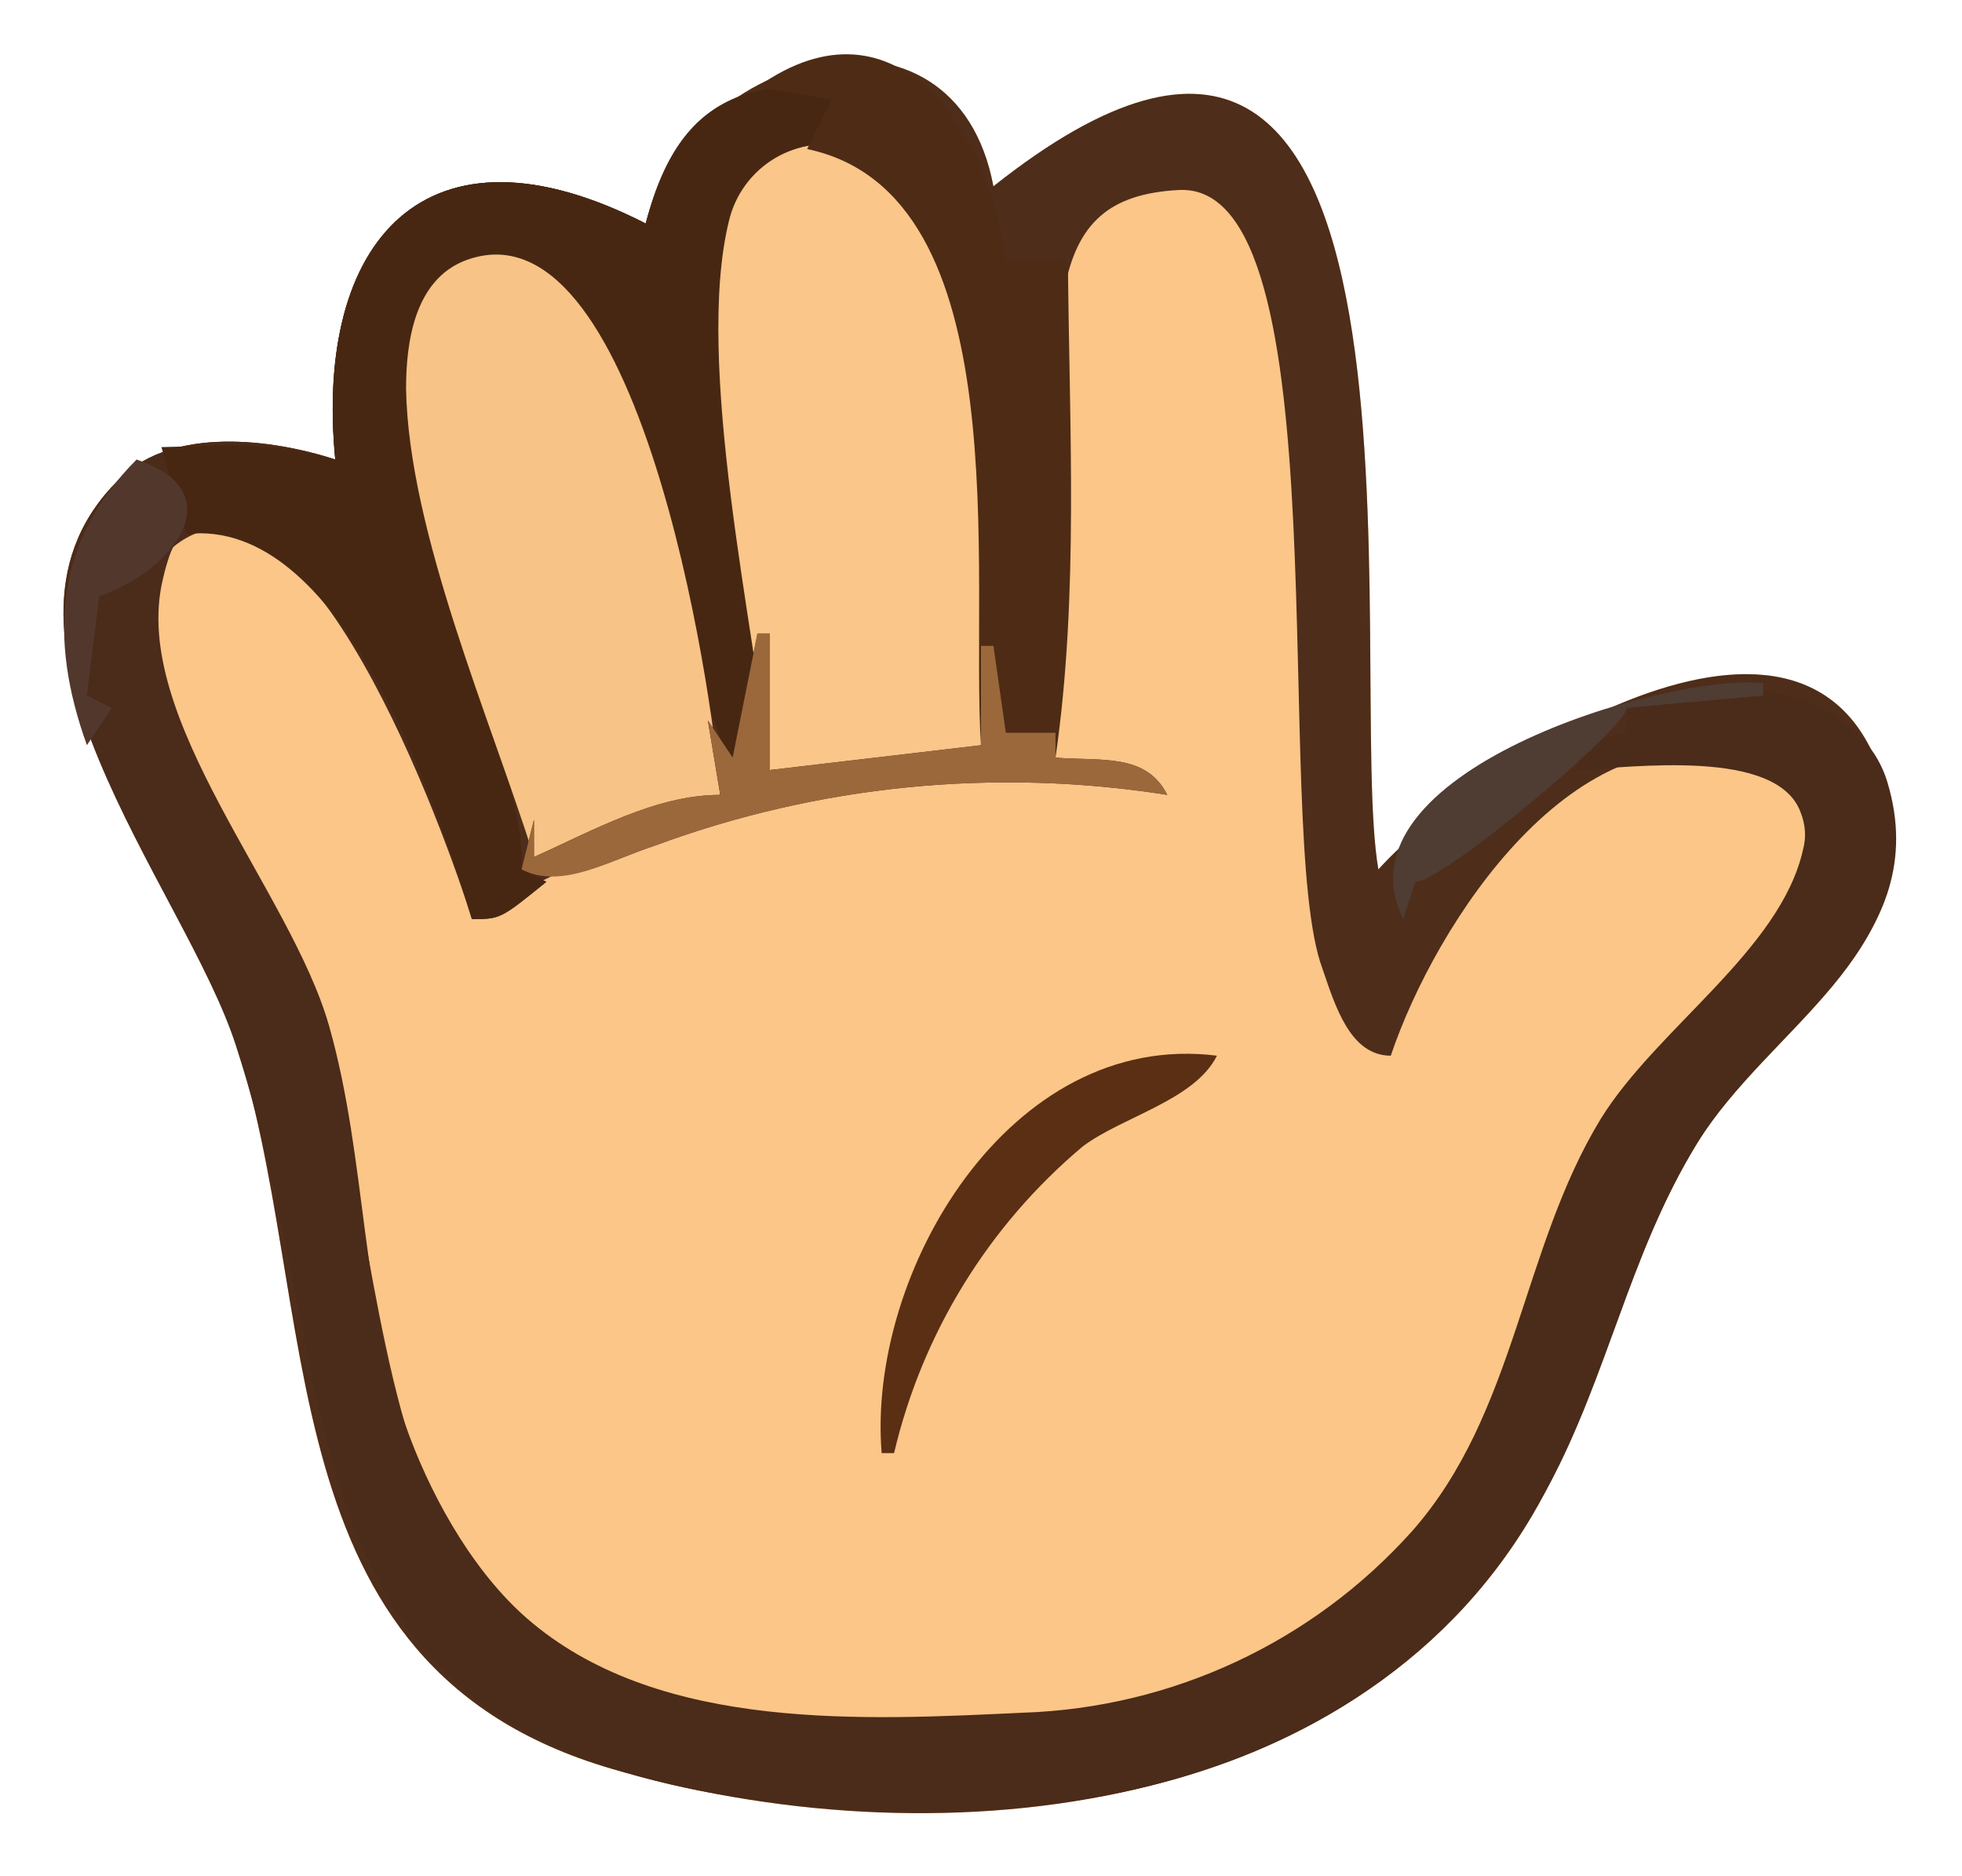
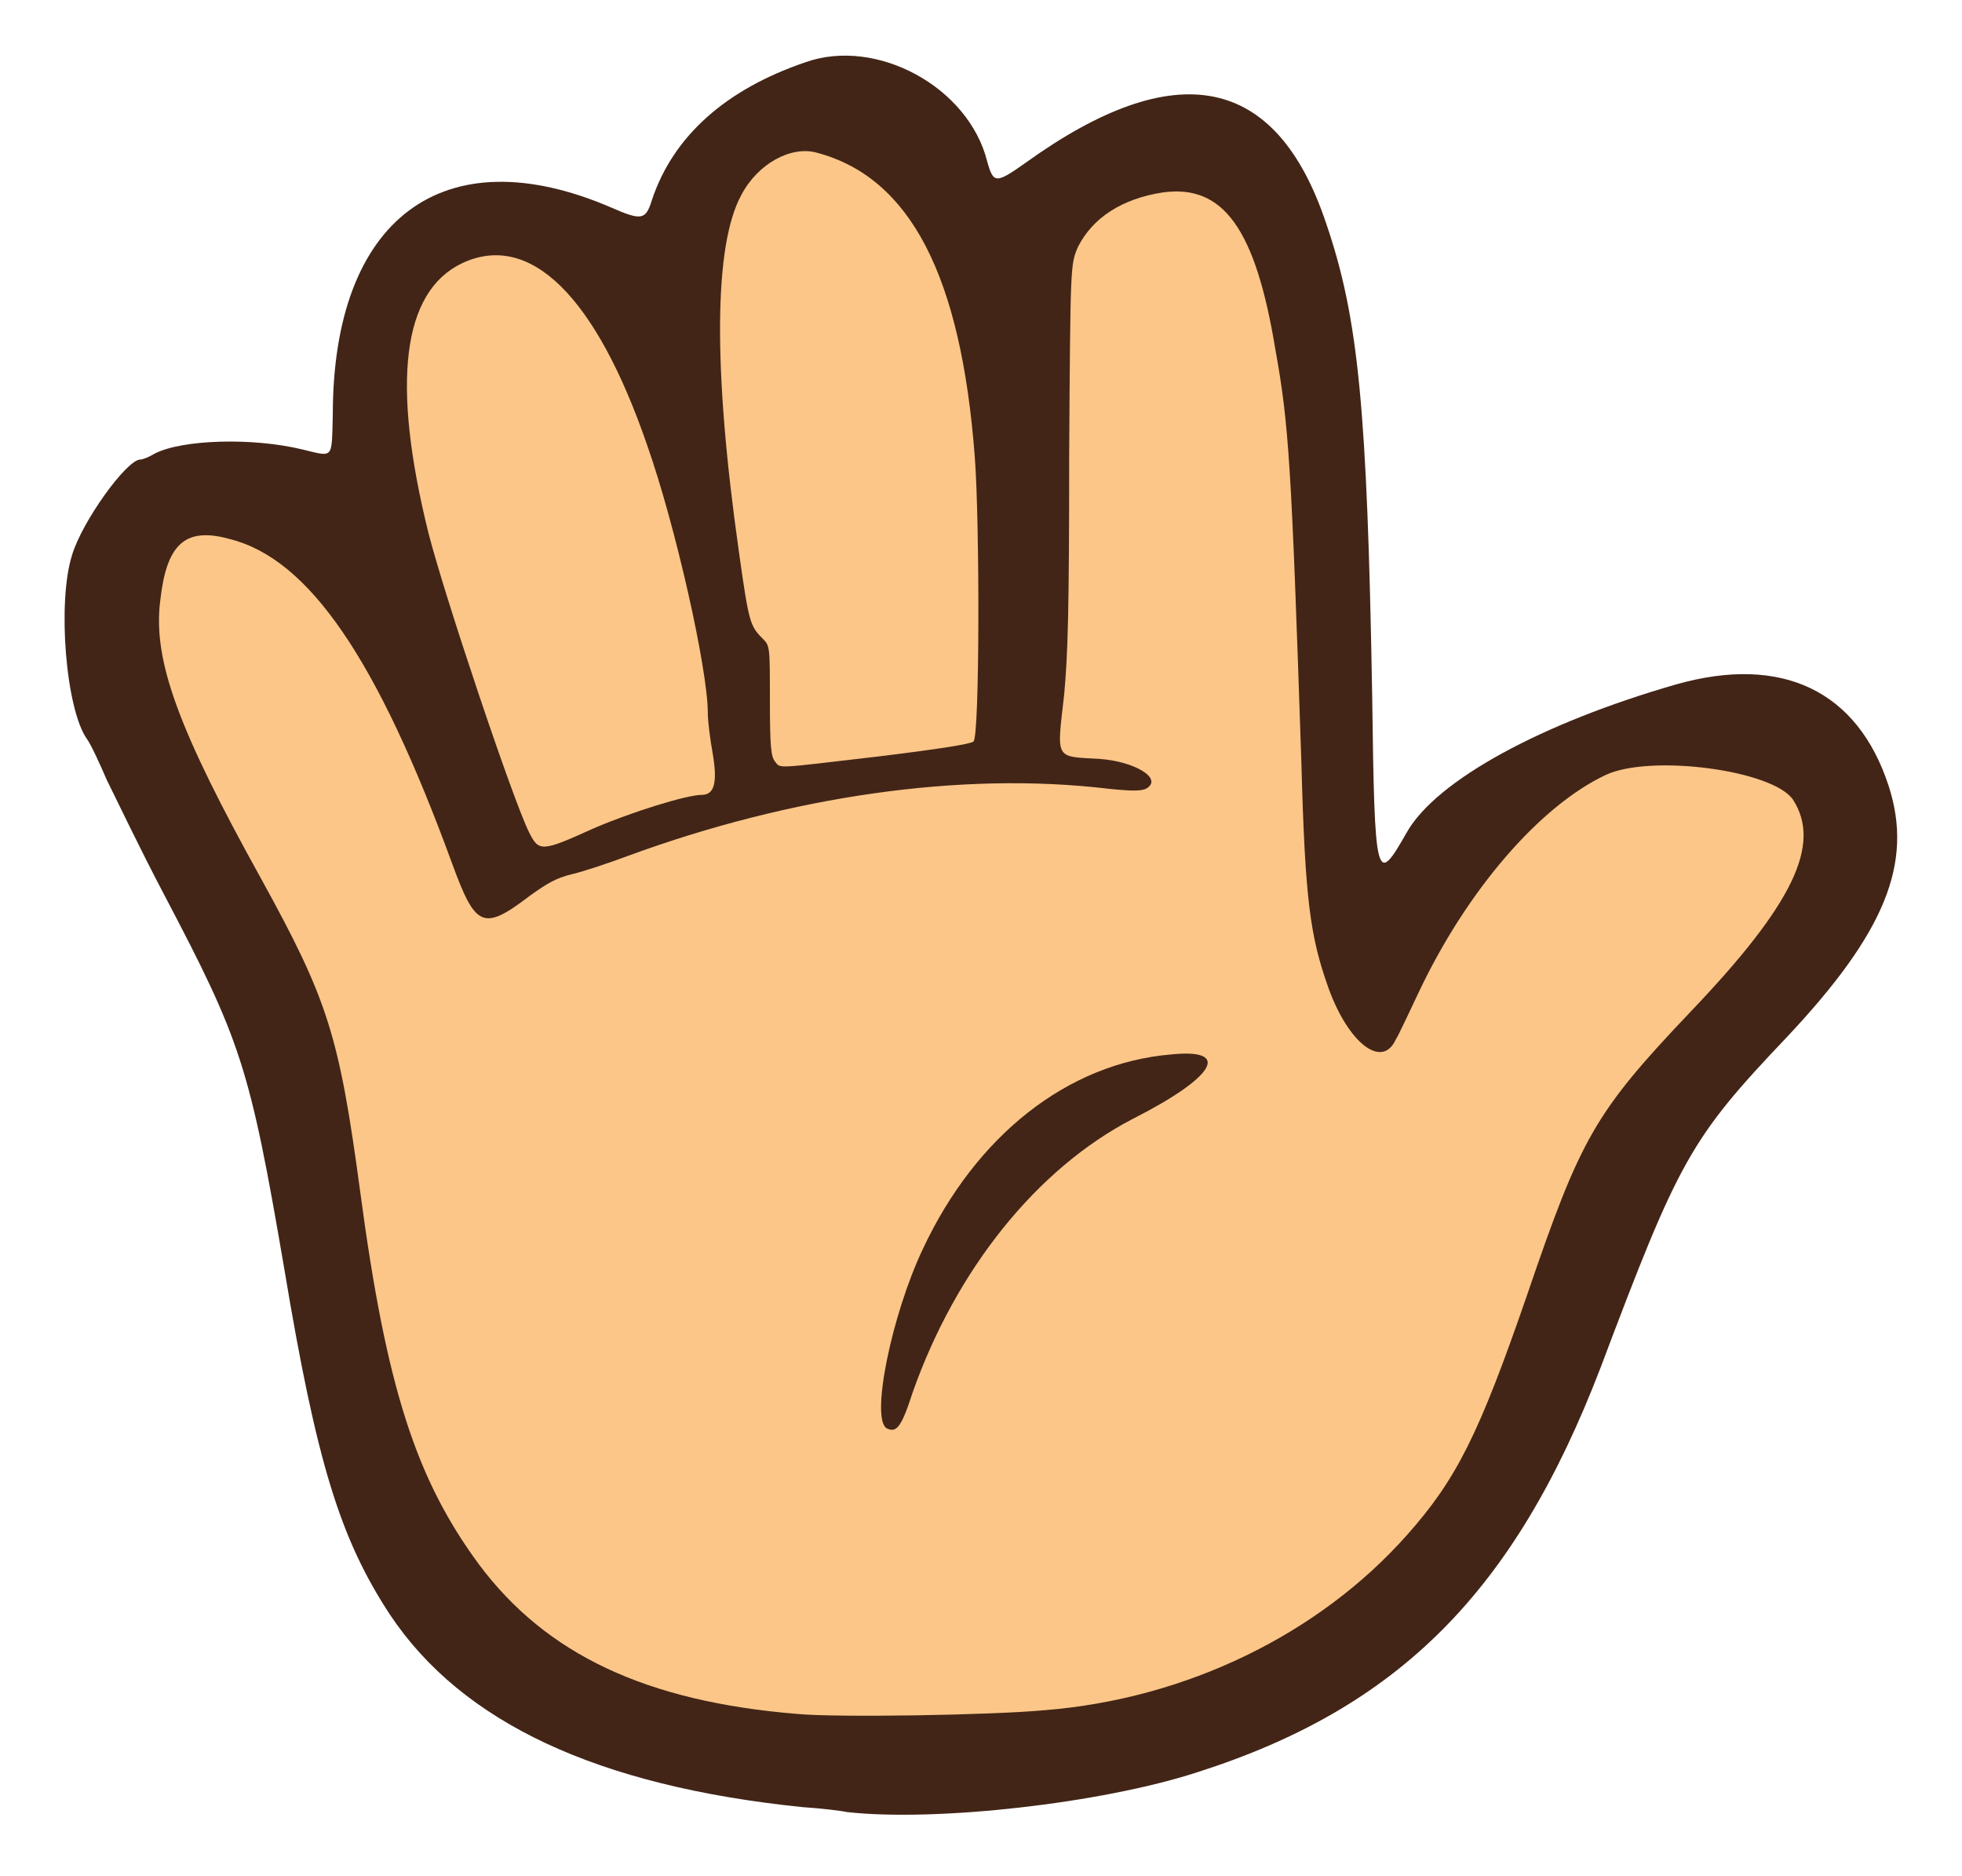
<svg xmlns="http://www.w3.org/2000/svg" viewBox="0 0 158 151" width="158" height="151">
-   <path fill="#fbc688" d="M111 70c7.9-8.7 36.4-27.4 41.1-5.4 2.6 12.3-9.6 18.1-15.4 27.4-5.8 9.4-7.7 20.4-13.3 30-14.6 24.8-48.8 27.9-74.2 20.4-28.3-8.3-23.1-37.3-30.4-59.1-4.3-12.6-22-32.6-9-44.9 4.2-4 12-3.1 17.2-1.4-1.7-17.5 7.2-28.1 25-19 3.6-14 24.9-19.5 28-3 37.8-30 28.3 39.3 31 55" />
-   <path fill="#4e2d1a" d="M111 70c7.9-8.7 36.4-27.4 41.1-5.4 2.6 12.3-9.6 18.1-15.4 27.4-5.8 9.4-7.7 20.4-13.3 30-14.6 24.8-48.8 27.9-74.2 20.4-28.3-8.3-23.1-37.3-30.4-59.1-4.3-12.6-22-32.6-9-44.9 4.2-4 12-3.1 17.2-1.4-1.7-17.5 7.2-28.1 25-19 3.6-14 24.9-19.5 28-3 37.8-30 28.3 39.3 31 55m-23-8a87 87 0 0 0-50 12c-.5-7.4-18.1-46.5-25.4-28.3C8.5 55.6 20.5 69 24 78.1c10.1 26 1.7 59.6 41.6 61.1 23 .8 46-2.9 55.7-26.9 3.6-8.6 4.9-17.1 10.5-25 3.6-5.2 16.5-14.9 14.3-21.7-.9-2.6-3.2-3.8-5.7-4.5-13.5-4.2-24.8 13.2-28.4 23.9-3.3 0-4.5-4.1-5.5-7-4.2-11.2 1.8-63.5-11.6-62.7-5.5.3-8.2 2.6-9.2 8.1-2 11.4-.6 25.9-.7 37.6z" />
-   <path fill="#4b2b19" d="M69 11c-2.3.9-7.9 2.6-9 5-5.5 11.6 7.1 33.9-1 46-4.2-10.5-6.5-21.6-10-32.3-1.7-4.9-4.8-9-10.6-7.9C25.9 24.2 42.8 61 42 70l2 1c-3.7 3-3.7 3-6 3-2-6.5-13.4-38.5-24-30-.3.3-.8 2.2-.9 2.7-2.6 11.1 10.3 25 13.4 35.9s2.5 22.5 6.5 33.1c2 5.3 5.4 11.3 9.9 15 10.5 8.7 26.7 7.8 39.5 7.2a44 44 0 0 0 31.3-14.6c8.4-9.5 8.8-22.7 15.2-33.2 4.5-7.3 14.5-13.6 16.3-21.7q.4-1.5-.2-3c-1.9-5.2-13.6-3.6-18-3.4v-2l4-1v-2c6.4-3.2 18.6-2 21 6 3.8 12.7-8.9 19.2-14.8 28.2-5.4 8.3-7.3 17.9-11.6 26.7-12 24.5-38 30.3-63.3 27.2-40.9-4.9-33.6-31-43.3-60.9-4.1-12.8-22.3-33.4-9.2-45.8 4.2-4 12-3.1 17.2-1.4-1.7-17.5 7.2-28.1 25-19C55 6.4 61.6 6.3 72 7v1h-5v2z" />
-   <path fill="#482712" d="M69 11c-2.3.9-7.9 2.6-9 5-5.5 11.6 7.1 33.9-1 46-4.2-10.5-6.5-21.6-10-32.3-1.7-4.9-4.8-9-10.6-7.9C25.9 24.2 42.8 61 42 70l2 1c-3.7 3-3.7 3-6 3-3-9.9-10.6-32.4-23-31l-2-7c4.8-.1 9.4-.5 14 1-1.7-17.5 7.2-28.1 25-19C55 6.4 61.6 6.3 72 7v1h-5v2z" />
-   <path fill="#fac689" d="M62 62c-1.2-11.2-6.1-32.8-3.3-44.2a8 8 0 0 1 9.9-5.9C80.5 15.1 79.3 49.8 79 60c-4.5 2.3-11.9 1.7-17 2" />
-   <path fill="#f8c386" d="M43 69c-3.5-11.1-10.1-26.2-10.3-37.7 0-3.8.7-8.7 4.7-10.3 13.9-5.4 20 34.2 20.6 43-4.8 2.1-9.7 5-15 5" />
-   <path fill="#4e2b15" d="M43 66v3c4.7-2.1 9.8-5 15-5l-1-6 2 3 2-10h1v11l17-2c-.9-13.4 3.2-44.4-14-48l2-4-6-1c11.4-8.1 18.9 4.2 20 14h5c.1 13.2.9 26.9-1 40 3.6.3 7.3-.4 9 3a82 82 0 0 0-41.3 4.1c-3.4 1.1-7.5 3.5-10.7 1.9z" />
-   <path fill="#5a2f13" d="M98 85c-1.8 3.6-7.6 4.9-10.8 7.3A46 46 0 0 0 72 117h-1c-1.2-14.5 10.3-34.1 27-32" />
-   <path fill="#9b683c" d="M43 66v3c4.8-2.1 9.7-5 15-5l-1-6 2 3 2-10h1v11l17-2v-8h1l1 7h4v2c3.6.3 7.3-.4 9 3a82 82 0 0 0-41.3 4.1c-3.5 1.1-7.4 3.6-10.7 1.9z" />
-   <path fill="#4f3c32" d="M113 74c-5.8-11.7 21-19.8 29-19v1l-11 1c0 1.6-14.8 14-17 14z" />
-   <path fill="#52382c" d="M7 60c-3.1-8.6-2.6-16.4 4-23 8 2.7 2.7 9.1-3 11l-1 8 2 1z" />
+   <path fill="#422517" d="M68.2 145.9C67.8 145.8 66.1 145.6 64.6 145.5C48.1 143.8 37.2 138.7 31.4 130C27.4 123.9 25.5 117.8 22.9 102.2C20.1 85.8 19.4 83.8 13.2 72C11.3 68.4 9.3 64.2 8.6 62.8C8 61.4 7.3 59.9 7 59.5C5.3 57.1 4.6 48.5 5.8 44.7C6.6 42 10.2 37 11.3 37C11.5 37 12 36.8 12.5 36.5C14.7 35.4 20.3 35.2 24.4 36.2C26.9 36.8 26.7 37 26.8 33.4C26.8 17.6 35.7 10.9 49.2 16.7C51.7 17.8 52 17.7 52.5 16.1C54.2 11 58.4 7.2 64.9 5C70.6 3 78 7 79.5 13C80 14.8 80.2 14.8 82.6 13.1C94.7 4.4 102.8 6 106.8 18C109.4 25.6 110.1 32.9 110.5 55.9C110.7 71.1 110.8 71.4 113.3 67C115.7 62.8 124.2 58.2 135 55.1C143.5 52.7 149.6 55.6 152.1 63.3C154.1 69.5 151.8 75.1 143.9 83.5C136.1 91.7 135.2 93.4 128.9 110.1C122 128.1 112.7 137.5 96.4 142.7C88.7 145.2 75.4 146.7 68.2 145.9Z" />
+   <path fill="#fbc688" d="M64.2 138C52 137 44 133.2 38.6 126C33.5 119.1 31.1 111.7 29 95.9C27.3 83.3 26.4 80.5 21 70.7C14.4 58.8 12.3 53.2 12.9 48.4C13.4 43.8 14.9 42.4 18.5 43.4C24.9 45 30.4 53.1 36.4 69.5C38.3 74.7 38.9 75 42.7 72.1C44.1 71.1 44.8 70.7 46 70.4C46.9 70.2 49 69.5 50.6 68.9C63.7 64.1 77.4 62.1 89.2 63.5C91.1 63.7 91.9 63.7 92.3 63.5C93.7 62.7 91.4 61.3 88.5 61.1C84.9 60.9 85.1 61.2 85.7 55.9C86 52.6 86.1 49.2 86.1 36.6C86.2 21.3 86.2 21.3 86.8 19.9C88 17.5 90.4 16 93.6 15.5C98.5 14.8 101.1 18.4 102.7 28.1C103.8 34.2 104 37.4 104.8 61.4C105.1 72.5 105.5 75.4 107 79.6C108.6 84 111.3 86.1 112.4 83.7C112.6 83.4 113.4 81.7 114.2 80C118.1 71.7 124 64.9 129.3 62.4C132.9 60.7 142.8 62 144.4 64.4C146.7 68 144.4 72.8 136.2 81.4C128.4 89.6 127.3 91.6 123 104.2C119.1 115.5 117.3 119.1 113.3 123.6C106.2 131.6 95.5 136.8 84.1 137.7C79.8 138.1 67.4 138.3 64.2 138ZM73.5 112.1C77 102.2 83.5 94.1 91.2 90.1C97.9 86.7 99.2 84.4 94.3 84.9C86 85.6 78.6 91.4 74.3 100.6C71.8 105.9 70.1 114.2 71.4 115C72.2 115.4 72.6 114.9 73.5 112.1ZM42.6 67C41.3 64.4 35.8 48 34.5 42.9C31.5 30.8 32.4 23.5 37.2 21.2C42.7 18.6 48 23.9 52.1 35.8C54.4 42.3 57 53.9 57 57.4C57 58.1 57.2 59.6 57.4 60.7C57.8 63.1 57.5 64 56.5 64C55.3 64 50.8 65.4 47.8 66.7C43.6 68.6 43.4 68.6 42.6 67ZM62.4 61.3C62.1 60.9 62 60.2 62 56.4C62 52 62 52 61.4 51.4C60.4 50.4 60.3 50.1 59.5 44.4C57.4 29.6 57.5 19.7 59.7 15.7C61 13.2 63.7 11.7 65.8 12.3C73.3 14.3 77.4 22.2 78.5 36.8C78.9 42 78.9 59.2 78.4 59.7C78.2 59.9 75.7 60.3 70.8 60.9C62.2 61.9 62.9 61.9 62.4 61.3Z" />
</svg>
